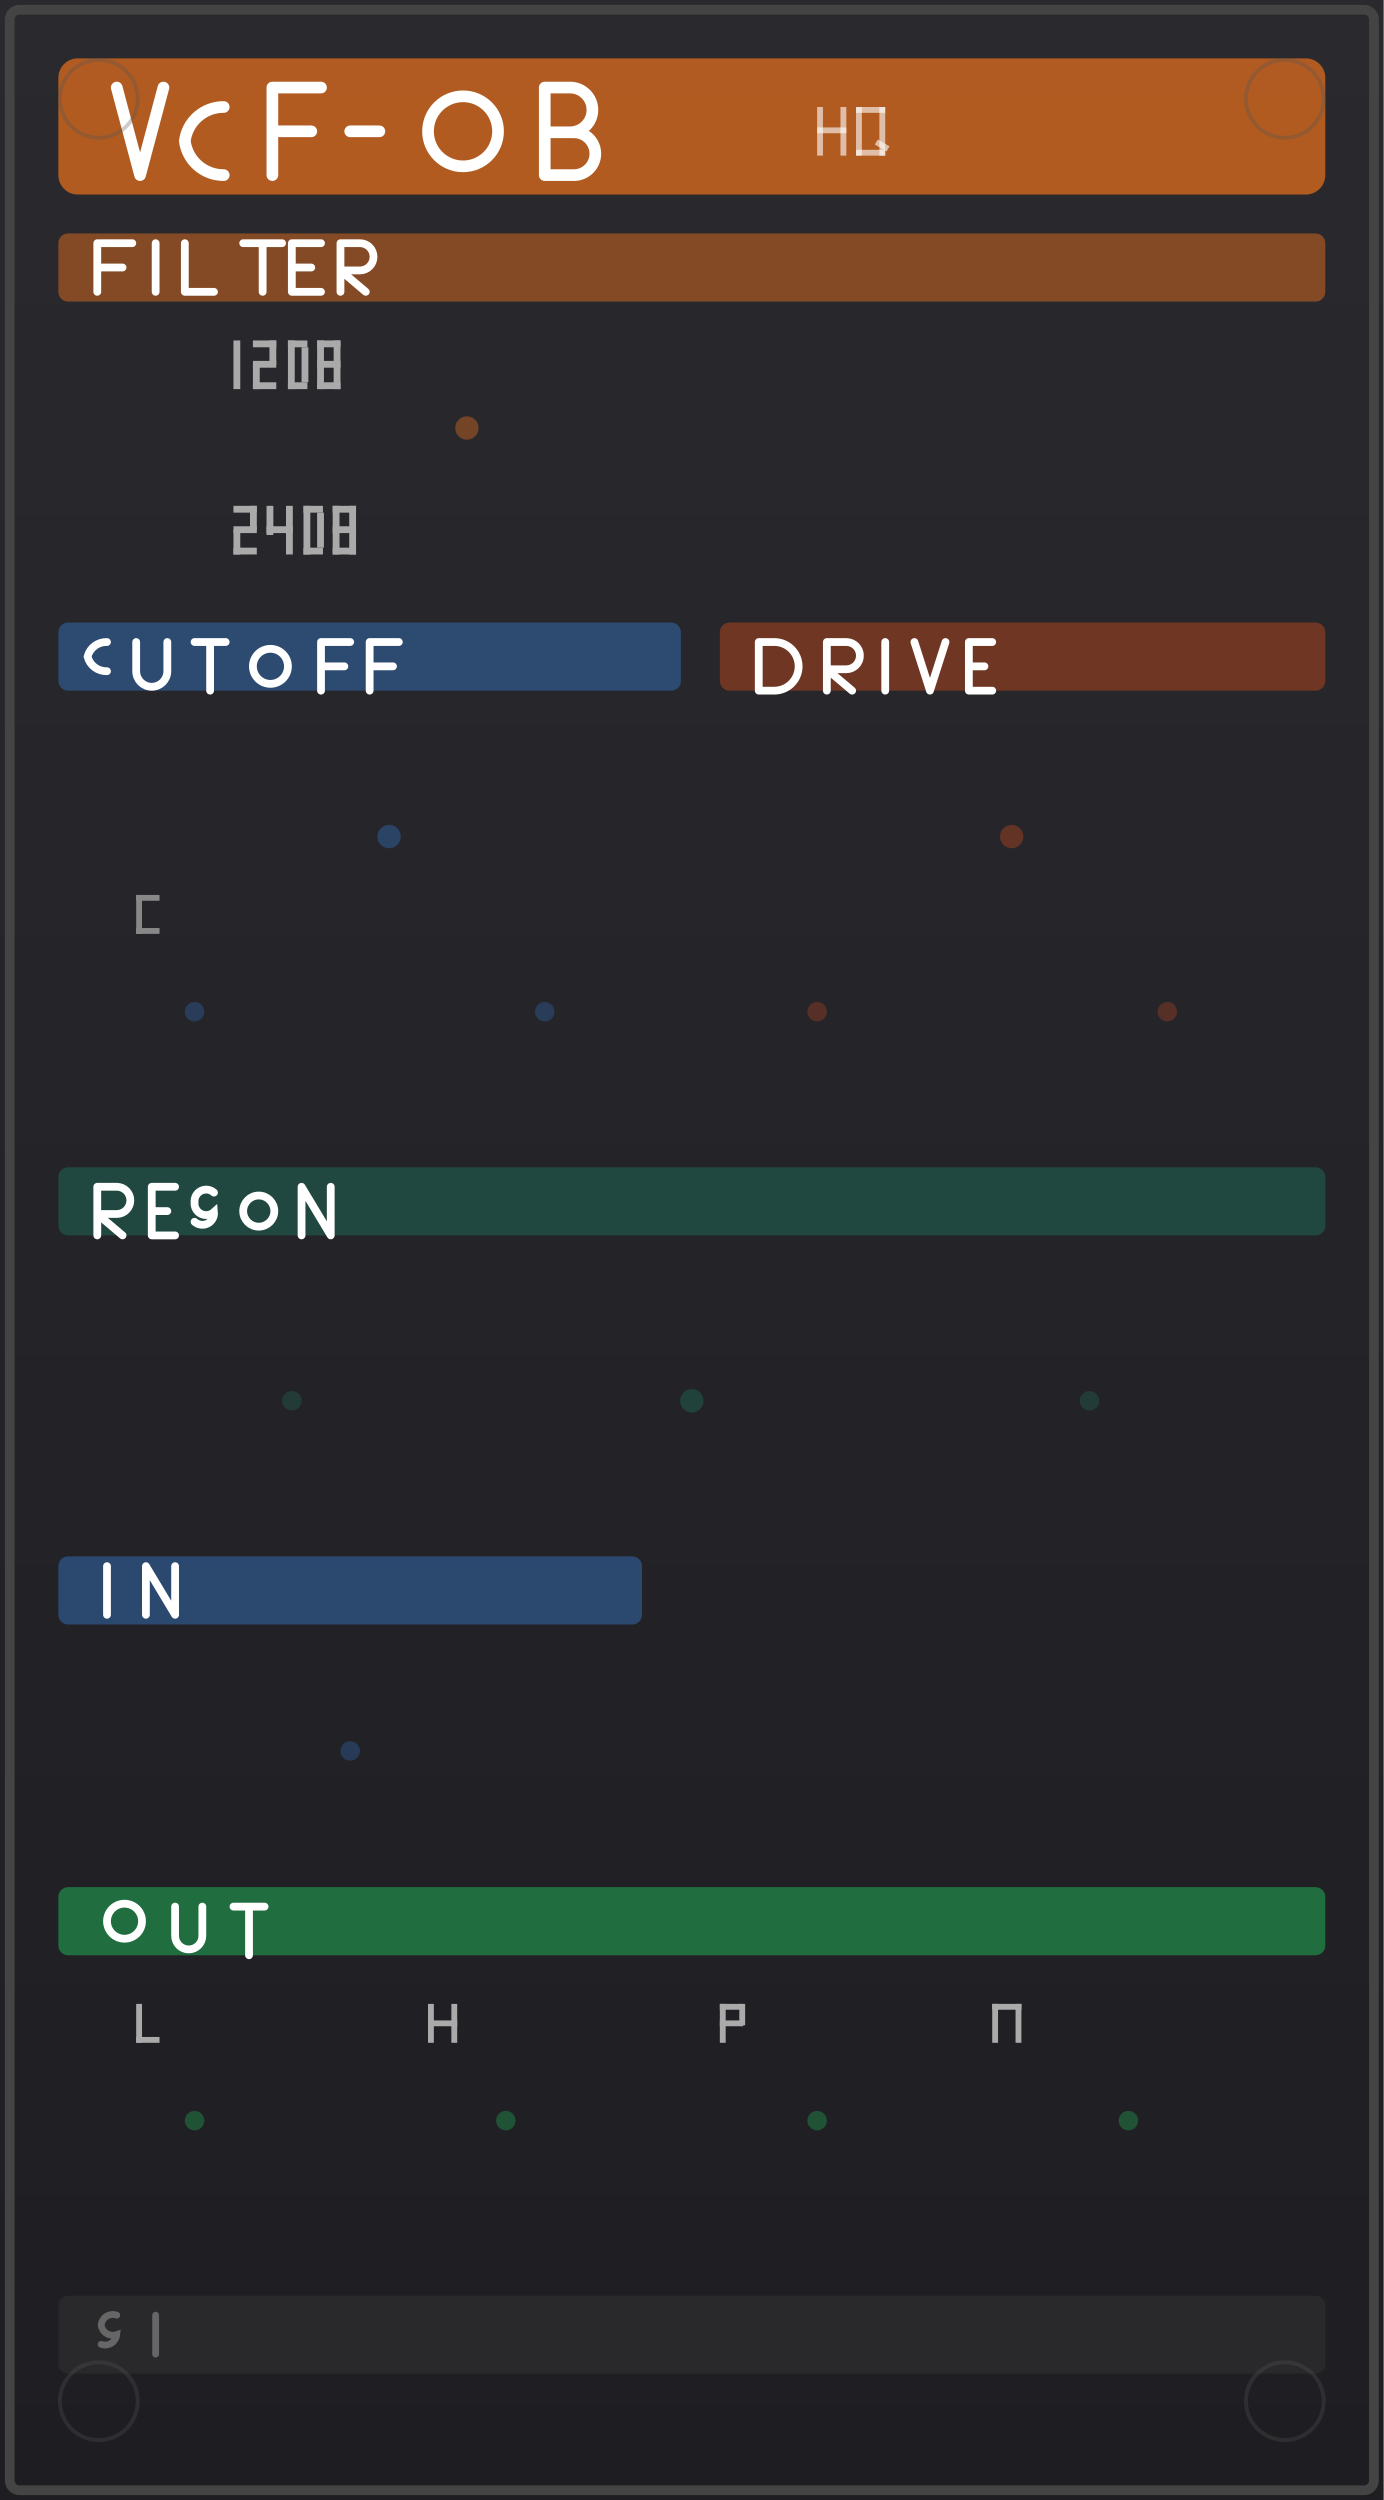
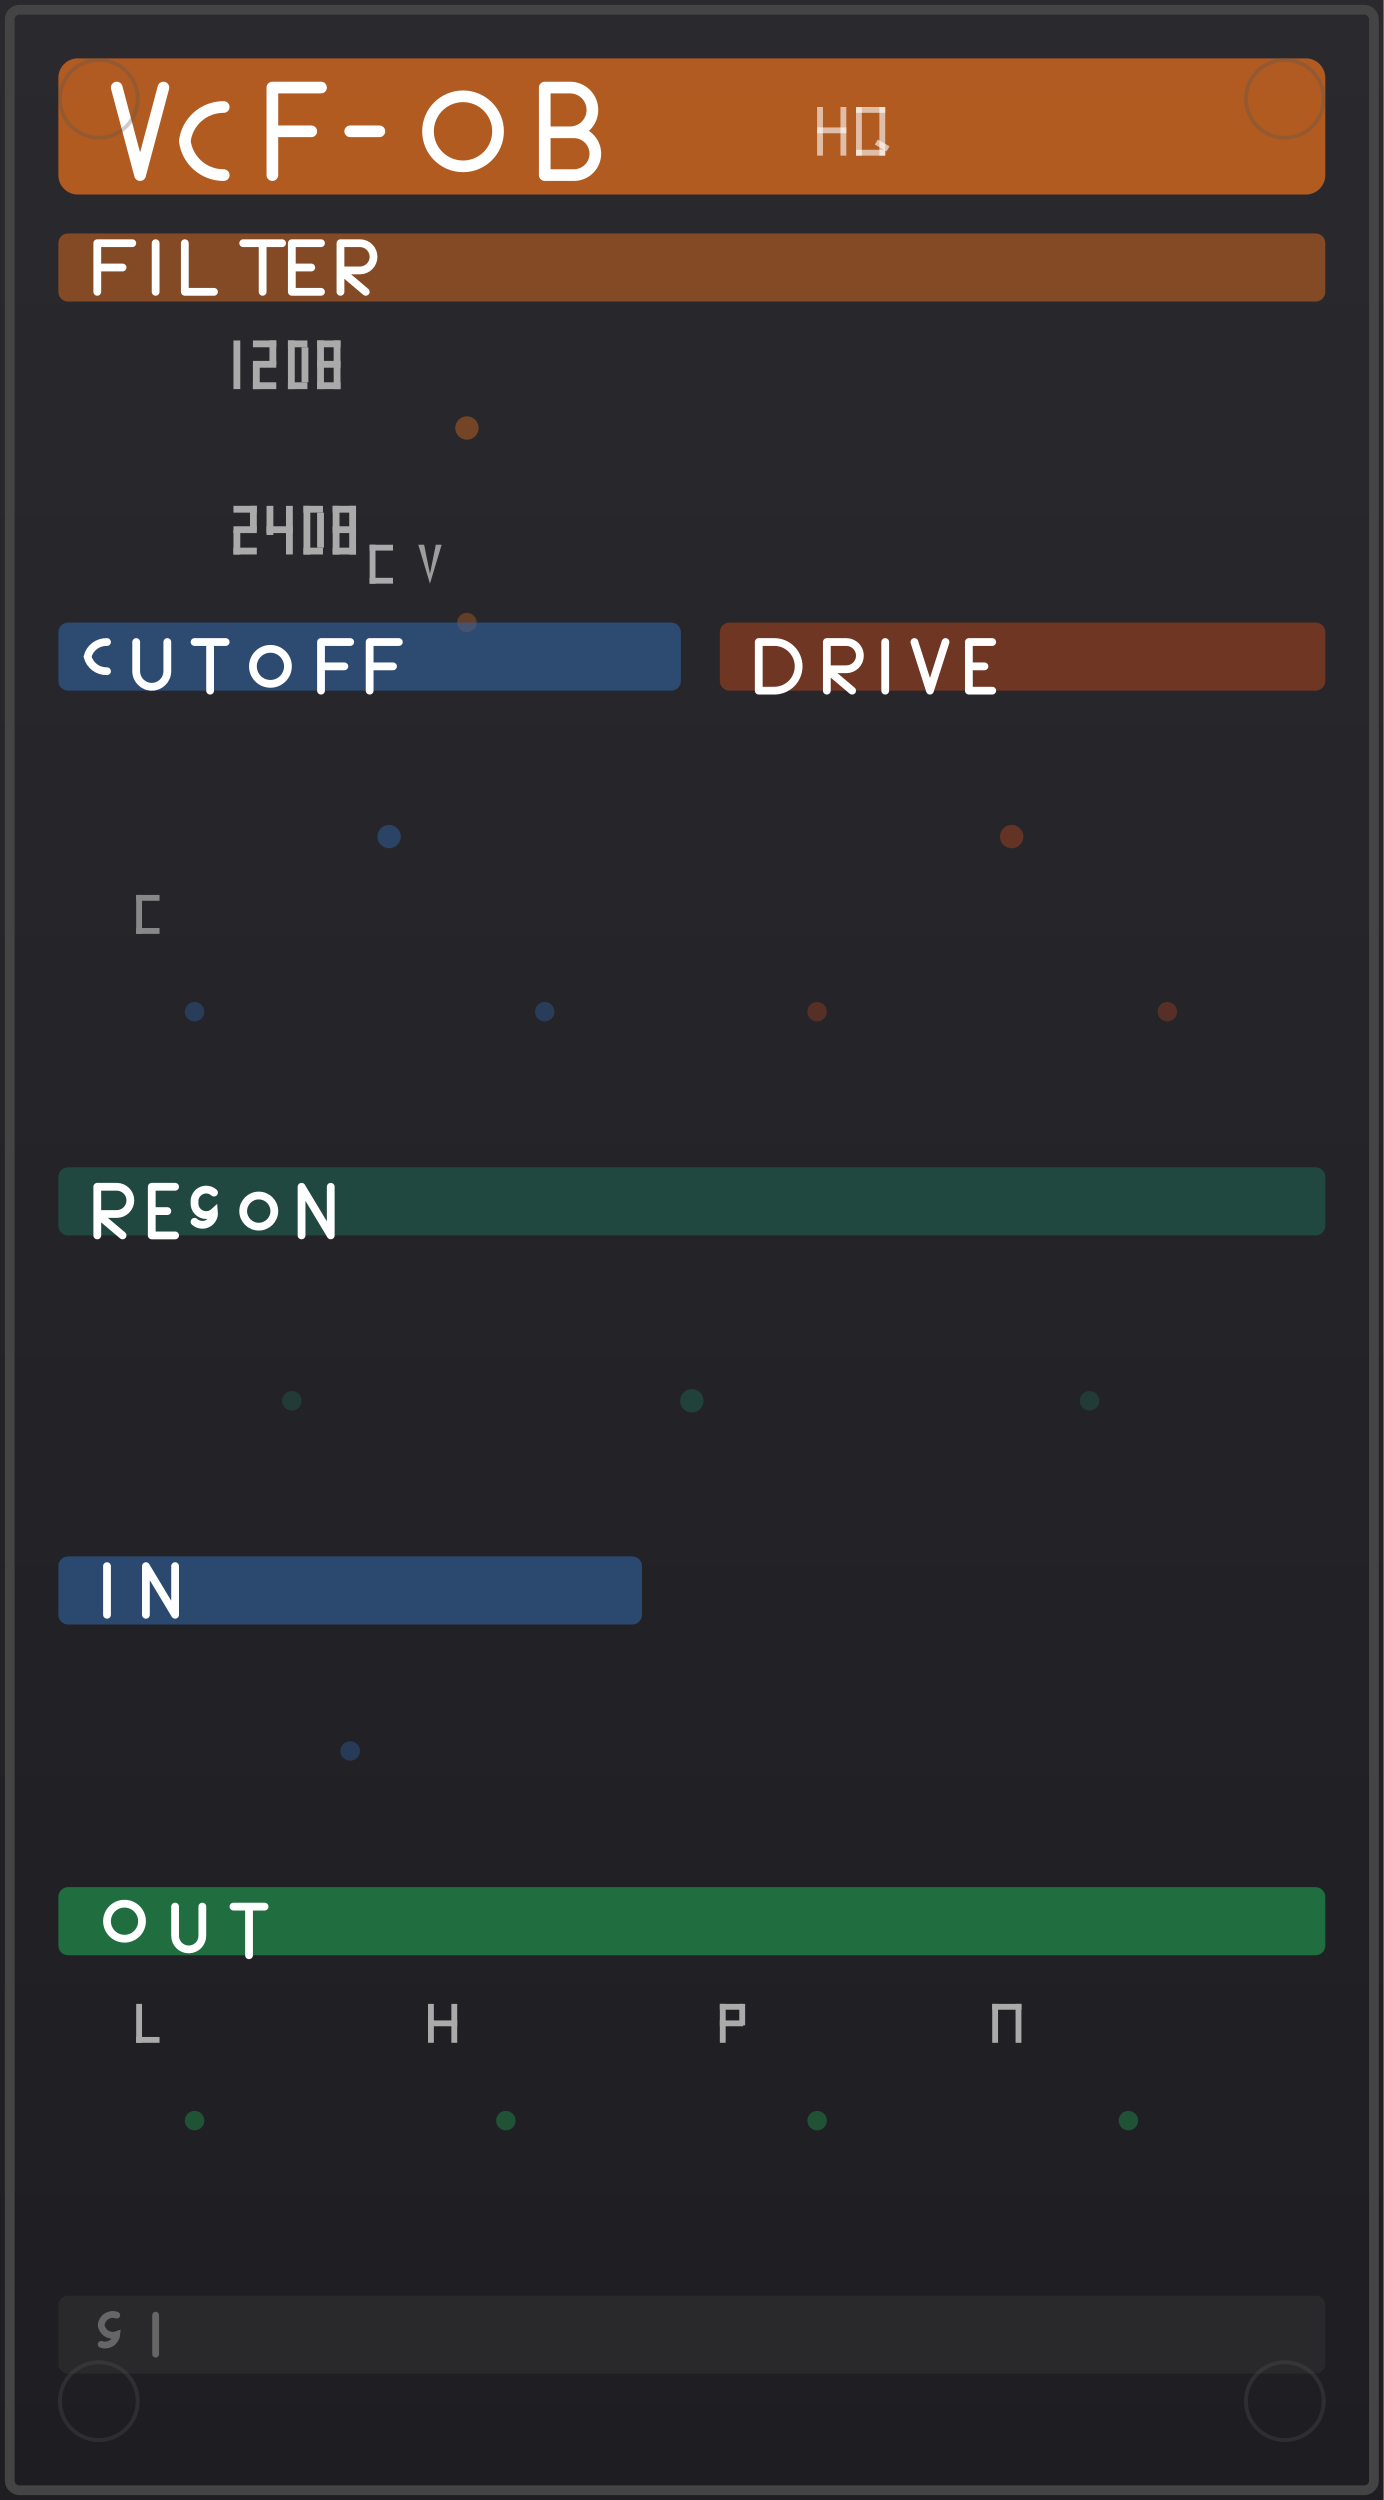
<svg xmlns="http://www.w3.org/2000/svg" width="71.12mm" height="128.5mm" viewBox="0 0 71.12 128.5">
  <defs>
    <linearGradient id="panelBg" x1="0" y1="0" x2="0" y2="1">
      <stop offset="0%" stop-color="#2a2a2e" />
      <stop offset="100%" stop-color="#1e1e22" />
    </linearGradient>
    <linearGradient id="sectionBg" x1="0" y1="0" x2="0" y2="1">
      <stop offset="0%" stop-color="#33333a" />
      <stop offset="100%" stop-color="#2a2a30" />
    </linearGradient>
  </defs>
  <rect width="71.12" height="128.5" fill="url(#panelBg)" />
  <rect x="0.5" y="0.5" width="70.12" height="127.5" fill="none" stroke="#444" stroke-width="0.5" rx="0.5" />
  <rect x="3" y="3" width="65.12" height="7" rx="1" fill="#c06020" opacity="0.9" />
  <path d="M6,4.5 l1.2,4.5 l1.2,-4.5" fill="none" stroke="#fff" stroke-width="0.6" stroke-linecap="round" stroke-linejoin="round" />
  <path d="M11.5,5.5 a2,2 0 0,0 -2,1.75 a2,2 0 0,0 2,1.75" fill="none" stroke="#fff" stroke-width="0.6" stroke-linecap="round" />
  <path d="M14,9 v-4.5 h2.5 M14,6.75 h2" fill="none" stroke="#fff" stroke-width="0.6" stroke-linecap="round" stroke-linejoin="round" />
  <path d="M18,6.75 h1.5" fill="none" stroke="#fff" stroke-width="0.6" stroke-linecap="round" />
  <path d="M22,6.75 a1.8,1.8 0 1,0 3.6,0 a1.8,1.8 0 1,0 -3.6,0" fill="none" stroke="#fff" stroke-width="0.6" />
  <path d="M28,4.5 v4.5 h1.5 a1,1 0 0,0 0,-2.2 h-1.5 h1.3 a1,1 0 0,0 0,-2.3 z" fill="none" stroke="#fff" stroke-width="0.6" stroke-linecap="round" stroke-linejoin="round" />
  <g transform="translate(42,5.5)" fill="#fff" fill-opacity="0.6" stroke="none">
    <rect x="0" y="0" width="0.3" height="2.5" />
    <rect x="1.2" y="0" width="0.3" height="2.5" />
    <rect x="0" y="1.05" width="1.5" height="0.3" />
    <rect x="2" y="0" width="1.5" height="0.3" />
    <rect x="2" y="0" width="0.3" height="2.5" />
    <rect x="3.2" y="0" width="0.3" height="2.5" />
    <rect x="2" y="2.2" width="1.5" height="0.3" />
    <rect x="3" y="1.8" width="0.7" height="0.3" transform="rotate(30,3.3,1.95)" />
  </g>
  <rect x="3" y="12" width="65.12" height="3.5" rx="0.5" fill="#c06020" opacity="0.6" />
  <path d="M5,12.5 v2.5 M5,12.5 h1.8 M5,13.75 h1.3" fill="none" stroke="#fff" stroke-width="0.4" stroke-linecap="round" stroke-linejoin="round" />
  <path d="M8,12.5 v2.5" fill="none" stroke="#fff" stroke-width="0.4" stroke-linecap="round" />
  <path d="M9.5,12.5 v2.5 h1.5" fill="none" stroke="#fff" stroke-width="0.4" stroke-linecap="round" stroke-linejoin="round" />
  <path d="M12.5,12.5 h2 M13.5,12.5 v2.5" fill="none" stroke="#fff" stroke-width="0.4" stroke-linecap="round" />
  <path d="M16.5,12.5 h-1.5 v2.5 h1.5 M15,13.75 h1" fill="none" stroke="#fff" stroke-width="0.4" stroke-linecap="round" stroke-linejoin="round" />
  <path d="M17.5,15 v-2.5 h1 a0.7,0.7 0 0,1 0,1.4 h-1 l1.3,1.1" fill="none" stroke="#fff" stroke-width="0.4" stroke-linecap="round" stroke-linejoin="round" />
  <g transform="translate(12,17.5)" fill="#aaa" stroke="none">
    <rect x="0" y="0" width="0.35" height="2.5" />
    <rect x="1" y="0" width="1.2" height="0.35" />
    <rect x="1.85" y="0" width="0.35" height="1.25" />
    <rect x="1" y="1.05" width="1.2" height="0.35" />
    <rect x="1" y="1.25" width="0.35" height="1.25" />
    <rect x="1" y="2.15" width="1.2" height="0.35" />
    <rect x="2.8" y="0" width="0.35" height="2.5" />
    <rect x="2.8" y="0" width="1" height="0.35" />
    <rect x="2.8" y="2.15" width="1" height="0.35" />
    <rect x="3.5" y="0.35" width="0.35" height="1.8" />
    <rect x="4.3" y="0" width="0.35" height="2.5" />
    <rect x="4.3" y="0" width="1.2" height="0.35" />
    <rect x="4.3" y="1.05" width="1.2" height="0.35" />
    <rect x="4.3" y="2.15" width="1.2" height="0.35" />
    <rect x="5.15" y="0" width="0.35" height="1.25" />
    <rect x="5.15" y="1.25" width="0.35" height="1.25" />
  </g>
  <g transform="translate(12,26)" fill="#aaa" stroke="none">
    <rect x="0" y="0" width="1.2" height="0.35" />
    <rect x="0.85" y="0" width="0.35" height="1.25" />
    <rect x="0" y="1.05" width="1.2" height="0.35" />
    <rect x="0" y="1.25" width="0.35" height="1.25" />
    <rect x="0" y="2.15" width="1.2" height="0.35" />
    <rect x="1.7" y="0" width="0.35" height="1.5" />
    <rect x="2.7" y="0" width="0.35" height="2.5" />
    <rect x="1.7" y="1.05" width="1.35" height="0.35" />
    <rect x="3.6" y="0" width="0.35" height="2.5" />
    <rect x="3.6" y="0" width="1" height="0.35" />
    <rect x="3.6" y="2.15" width="1" height="0.35" />
    <rect x="4.3" y="0.35" width="0.35" height="1.8" />
    <rect x="5.1" y="0" width="0.35" height="2.5" />
    <rect x="5.1" y="0" width="1.2" height="0.35" />
    <rect x="5.1" y="1.05" width="1.2" height="0.35" />
    <rect x="5.1" y="2.15" width="1.2" height="0.35" />
    <rect x="5.95" y="0" width="0.35" height="1.25" />
    <rect x="5.95" y="1.25" width="0.35" height="1.25" />
  </g>
  <circle cx="24" cy="22" r="0.6" fill="#c06020" opacity="0.5" />
+   <circle cx="24" cy="32" r="0.5" fill="#c06020" opacity="0.4" />
+   <g transform="translate(19,28)" fill="#aaa" stroke="none">
+     <rect x="0" y="0" width="1.2" height="0.3" />
+     <rect x="0" y="0" width="0.3" height="2" />
+     <rect x="0" y="1.7" width="1.2" height="0.3" />
+   </g>
+   <g transform="translate(21.5,28)" fill="#aaa" stroke="none">
+     <polygon points="0,0 0.6,2 1.2,0 0.9,0 0.6,1.5 0.3,0" opacity="0.9" />
+   </g>
  <rect x="3" y="32" width="32" height="3.5" rx="0.5" fill="#3060a0" opacity="0.6" />
  <path d="M5.5,33 a1,1 0 0,0 -1,0.75 a1,1 0 0,0 1,0.75" fill="none" stroke="#fff" stroke-width="0.4" stroke-linecap="round" />
  <path d="M7,33 v1.5 a0.8,0.8 0 0,0 1.6,0 v-1.5" fill="none" stroke="#fff" stroke-width="0.4" stroke-linecap="round" />
  <path d="M10,33 h1.6 M10.8,33 v2.5" fill="none" stroke="#fff" stroke-width="0.4" stroke-linecap="round" />
  <path d="M13,34.25 a0.9,0.9 0 1,0 1.8,0 a0.9,0.9 0 1,0 -1.8,0" fill="none" stroke="#fff" stroke-width="0.4" />
  <path d="M16.5,33 v2.5 M16.5,33 h1.5 M16.5,34.25 h1.2" fill="none" stroke="#fff" stroke-width="0.4" stroke-linecap="round" stroke-linejoin="round" />
  <path d="M19,33 v2.5 M19,33 h1.5 M19,34.25 h1.2" fill="none" stroke="#fff" stroke-width="0.4" stroke-linecap="round" stroke-linejoin="round" />
  <circle cx="20" cy="43" r="0.6" fill="#3060a0" opacity="0.5" />
  <g transform="translate(7,46)" fill="#888" stroke="none">
    <rect x="0" y="0" width="1.2" height="0.3" />
    <rect x="0" y="0" width="0.3" height="2" />
    <rect x="0" y="1.7" width="1.2" height="0.3" />
  </g>
  <circle cx="10" cy="52" r="0.5" fill="#3060a0" opacity="0.4" />
  <circle cx="28" cy="52" r="0.5" fill="#3060a0" opacity="0.4" />
  <rect x="37" y="32" width="31.12" height="3.5" rx="0.5" fill="#a04020" opacity="0.6" />
  <path d="M39,33 v2.5 h0.8 a1.25,1.25 0 0,0 0,-2.5 z" fill="none" stroke="#fff" stroke-width="0.4" stroke-linecap="round" stroke-linejoin="round" />
  <path d="M42.5,35.5 v-2.5 h1 a0.7,0.7 0 0,1 0,1.4 h-1 l1.3,1.1" fill="none" stroke="#fff" stroke-width="0.4" stroke-linecap="round" stroke-linejoin="round" />
  <path d="M45.5,33 v2.5" fill="none" stroke="#fff" stroke-width="0.4" stroke-linecap="round" />
  <path d="M47,33 l0.8,2.5 l0.8,-2.5" fill="none" stroke="#fff" stroke-width="0.4" stroke-linecap="round" stroke-linejoin="round" />
  <path d="M51,33 h-1.2 v2.5 h1.2 M49.8,34.25 h0.8" fill="none" stroke="#fff" stroke-width="0.4" stroke-linecap="round" stroke-linejoin="round" />
  <circle cx="52" cy="43" r="0.6" fill="#a04020" opacity="0.5" />
  <circle cx="42" cy="52" r="0.5" fill="#a04020" opacity="0.4" />
  <circle cx="60" cy="52" r="0.5" fill="#a04020" opacity="0.4" />
  <rect x="3" y="60" width="65.12" height="3.5" rx="0.5" fill="#206050" opacity="0.6" />
  <path d="M5,61 v2.5 M5,61 h1 a0.7,0.7 0 0,1 0,1.4 h-1 l1.3,1.1" fill="none" stroke="#fff" stroke-width="0.4" stroke-linecap="round" stroke-linejoin="round" />
  <path d="M9,61 h-1.2 v2.5 h1.2 M7.8,62.25 h0.8" fill="none" stroke="#fff" stroke-width="0.4" stroke-linecap="round" stroke-linejoin="round" />
  <path d="M11,61.3 a0.6,0.6 0 0,0 -1,0.5 a0.6,0.6 0 0,0 1,0.5 a0.6,0.6 0 0,1 -1,0.5" fill="none" stroke="#fff" stroke-width="0.4" stroke-linecap="round" />
  <path d="M12.5,62.25 a0.8,0.8 0 1,0 1.6,0 a0.8,0.8 0 1,0 -1.6,0" fill="none" stroke="#fff" stroke-width="0.4" />
  <path d="M15.5,63.5 v-2.5 l1.5,2.5 v-2.5" fill="none" stroke="#fff" stroke-width="0.4" stroke-linecap="round" stroke-linejoin="round" />
  <circle cx="35.56" cy="72" r="0.6" fill="#206050" opacity="0.5" />
  <circle cx="15" cy="72" r="0.5" fill="#206050" opacity="0.4" />
  <circle cx="56" cy="72" r="0.5" fill="#206050" opacity="0.4" />
  <rect x="3" y="80" width="30" height="3.5" rx="0.5" fill="#3060a0" opacity="0.6" />
  <path d="M5.5,80.5 v2.5" fill="none" stroke="#fff" stroke-width="0.4" stroke-linecap="round" />
  <path d="M7.5,83 v-2.5 l1.5,2.5 v-2.5" fill="none" stroke="#fff" stroke-width="0.4" stroke-linecap="round" stroke-linejoin="round" />
  <circle cx="18" cy="90" r="0.5" fill="#3060a0" opacity="0.4" />
  <rect x="3" y="97" width="65.12" height="3.5" rx="0.5" fill="#20a050" opacity="0.6" />
  <path d="M5.5,98.75 a0.9,0.9 0 1,0 1.8,0 a0.9,0.9 0 1,0 -1.8,0" fill="none" stroke="#fff" stroke-width="0.4" />
  <path d="M9,98 v1.5 a0.7,0.7 0 0,0 1.4,0 v-1.5" fill="none" stroke="#fff" stroke-width="0.4" stroke-linecap="round" />
  <path d="M12,98 h1.6 M12.8,98 v2.5" fill="none" stroke="#fff" stroke-width="0.4" stroke-linecap="round" />
  <g transform="translate(7,103)" fill="#aaa" stroke="none">
    <rect x="0" y="0" width="0.3" height="2" />
    <rect x="0" y="1.7" width="1.2" height="0.3" />
  </g>
  <g transform="translate(22,103)" fill="#aaa" stroke="none">
    <rect x="0" y="0" width="0.3" height="2" />
    <rect x="1.2" y="0" width="0.3" height="2" />
    <rect x="0" y="0.85" width="1.5" height="0.3" />
  </g>
  <g transform="translate(37,103)" fill="#aaa" stroke="none">
    <rect x="0" y="0" width="0.3" height="2" />
    <rect x="0" y="0" width="1.2" height="0.3" />
    <rect x="0" y="0.85" width="1.2" height="0.3" />
    <rect x="1" y="0" width="0.3" height="1.1" />
  </g>
  <g transform="translate(51,103)" fill="#aaa" stroke="none">
    <rect x="0" y="0" width="0.3" height="2" />
    <rect x="1.2" y="0" width="0.3" height="2" />
    <rect x="0" y="0" width="1.5" height="0.3" />
  </g>
  <circle cx="10" cy="109" r="0.5" fill="#20a050" opacity="0.4" />
  <circle cx="26" cy="109" r="0.5" fill="#20a050" opacity="0.4" />
  <circle cx="42" cy="109" r="0.5" fill="#20a050" opacity="0.4" />
  <circle cx="58" cy="109" r="0.5" fill="#20a050" opacity="0.4" />
  <rect x="3" y="118" width="65.12" height="4" rx="0.5" fill="#333" opacity="0.5" />
  <path d="M6,119 a0.6,0.6 0 0,0 -0.8,0.5 a0.6,0.6 0 0,0 0.8,0.5 a0.6,0.6 0 0,1 -0.8,0.5" fill="none" stroke="#666" stroke-width="0.35" stroke-linecap="round" />
  <path d="M8,119 v2" fill="none" stroke="#666" stroke-width="0.35" stroke-linecap="round" />
  <circle cx="5.08" cy="5.08" r="2" fill="none" stroke="#555" stroke-width="0.2" opacity="0.3" />
  <circle cx="66.04" cy="5.08" r="2" fill="none" stroke="#555" stroke-width="0.2" opacity="0.3" />
  <circle cx="5.08" cy="123.42" r="2" fill="none" stroke="#555" stroke-width="0.2" opacity="0.3" />
  <circle cx="66.04" cy="123.42" r="2" fill="none" stroke="#555" stroke-width="0.2" opacity="0.3" />
  <g id="components" style="display:none">
    <circle style="fill:#00ff00" cx="18" cy="90" r="4" id="audio-input" />
    <rect style="fill:#333355;stroke:#5555aa;stroke-width:0.3" x="21.8" y="17" width="4.4" height="10" rx="1" id="filter-type-switch-placeholder" />
+     <circle style="fill:#00ff00" cx="24" cy="32" r="3.5" id="filter-type-cv-input" />
    <circle style="fill:#ff0000" cx="20" cy="43" r="5" id="cutoff-knob" />
    <circle style="fill:#00ff00" cx="10" cy="52" r="3.5" id="cutoff-cv-input" />
    <circle style="fill:#ff0000" cx="28" cy="52" r="4" id="cutoff-atten-knob" />
    <circle style="fill:#ff0000" cx="52" cy="43" r="5" id="drive-knob" />
    <circle style="fill:#00ff00" cx="42" cy="52" r="3.5" id="drive-cv-input" />
    <circle style="fill:#ff0000" cx="60" cy="52" r="4" id="drive-atten-knob" />
    <circle style="fill:#ff0000" cx="35.56" cy="72" r="5" id="resonance-knob" />
    <circle style="fill:#00ff00" cx="15" cy="72" r="3.5" id="resonance-cv-input" />
    <circle style="fill:#ff0000" cx="56" cy="72" r="4" id="resonance-atten-knob" />
    <circle style="fill:#0000ff" cx="10" cy="109" r="3.5" id="lp-output" />
    <circle style="fill:#0000ff" cx="26" cy="109" r="3.5" id="hp-output" />
    <circle style="fill:#0000ff" cx="42" cy="109" r="3.5" id="bp-output" />
    <circle style="fill:#0000ff" cx="58" cy="109" r="3.5" id="notch-output" />
  </g>
</svg>
